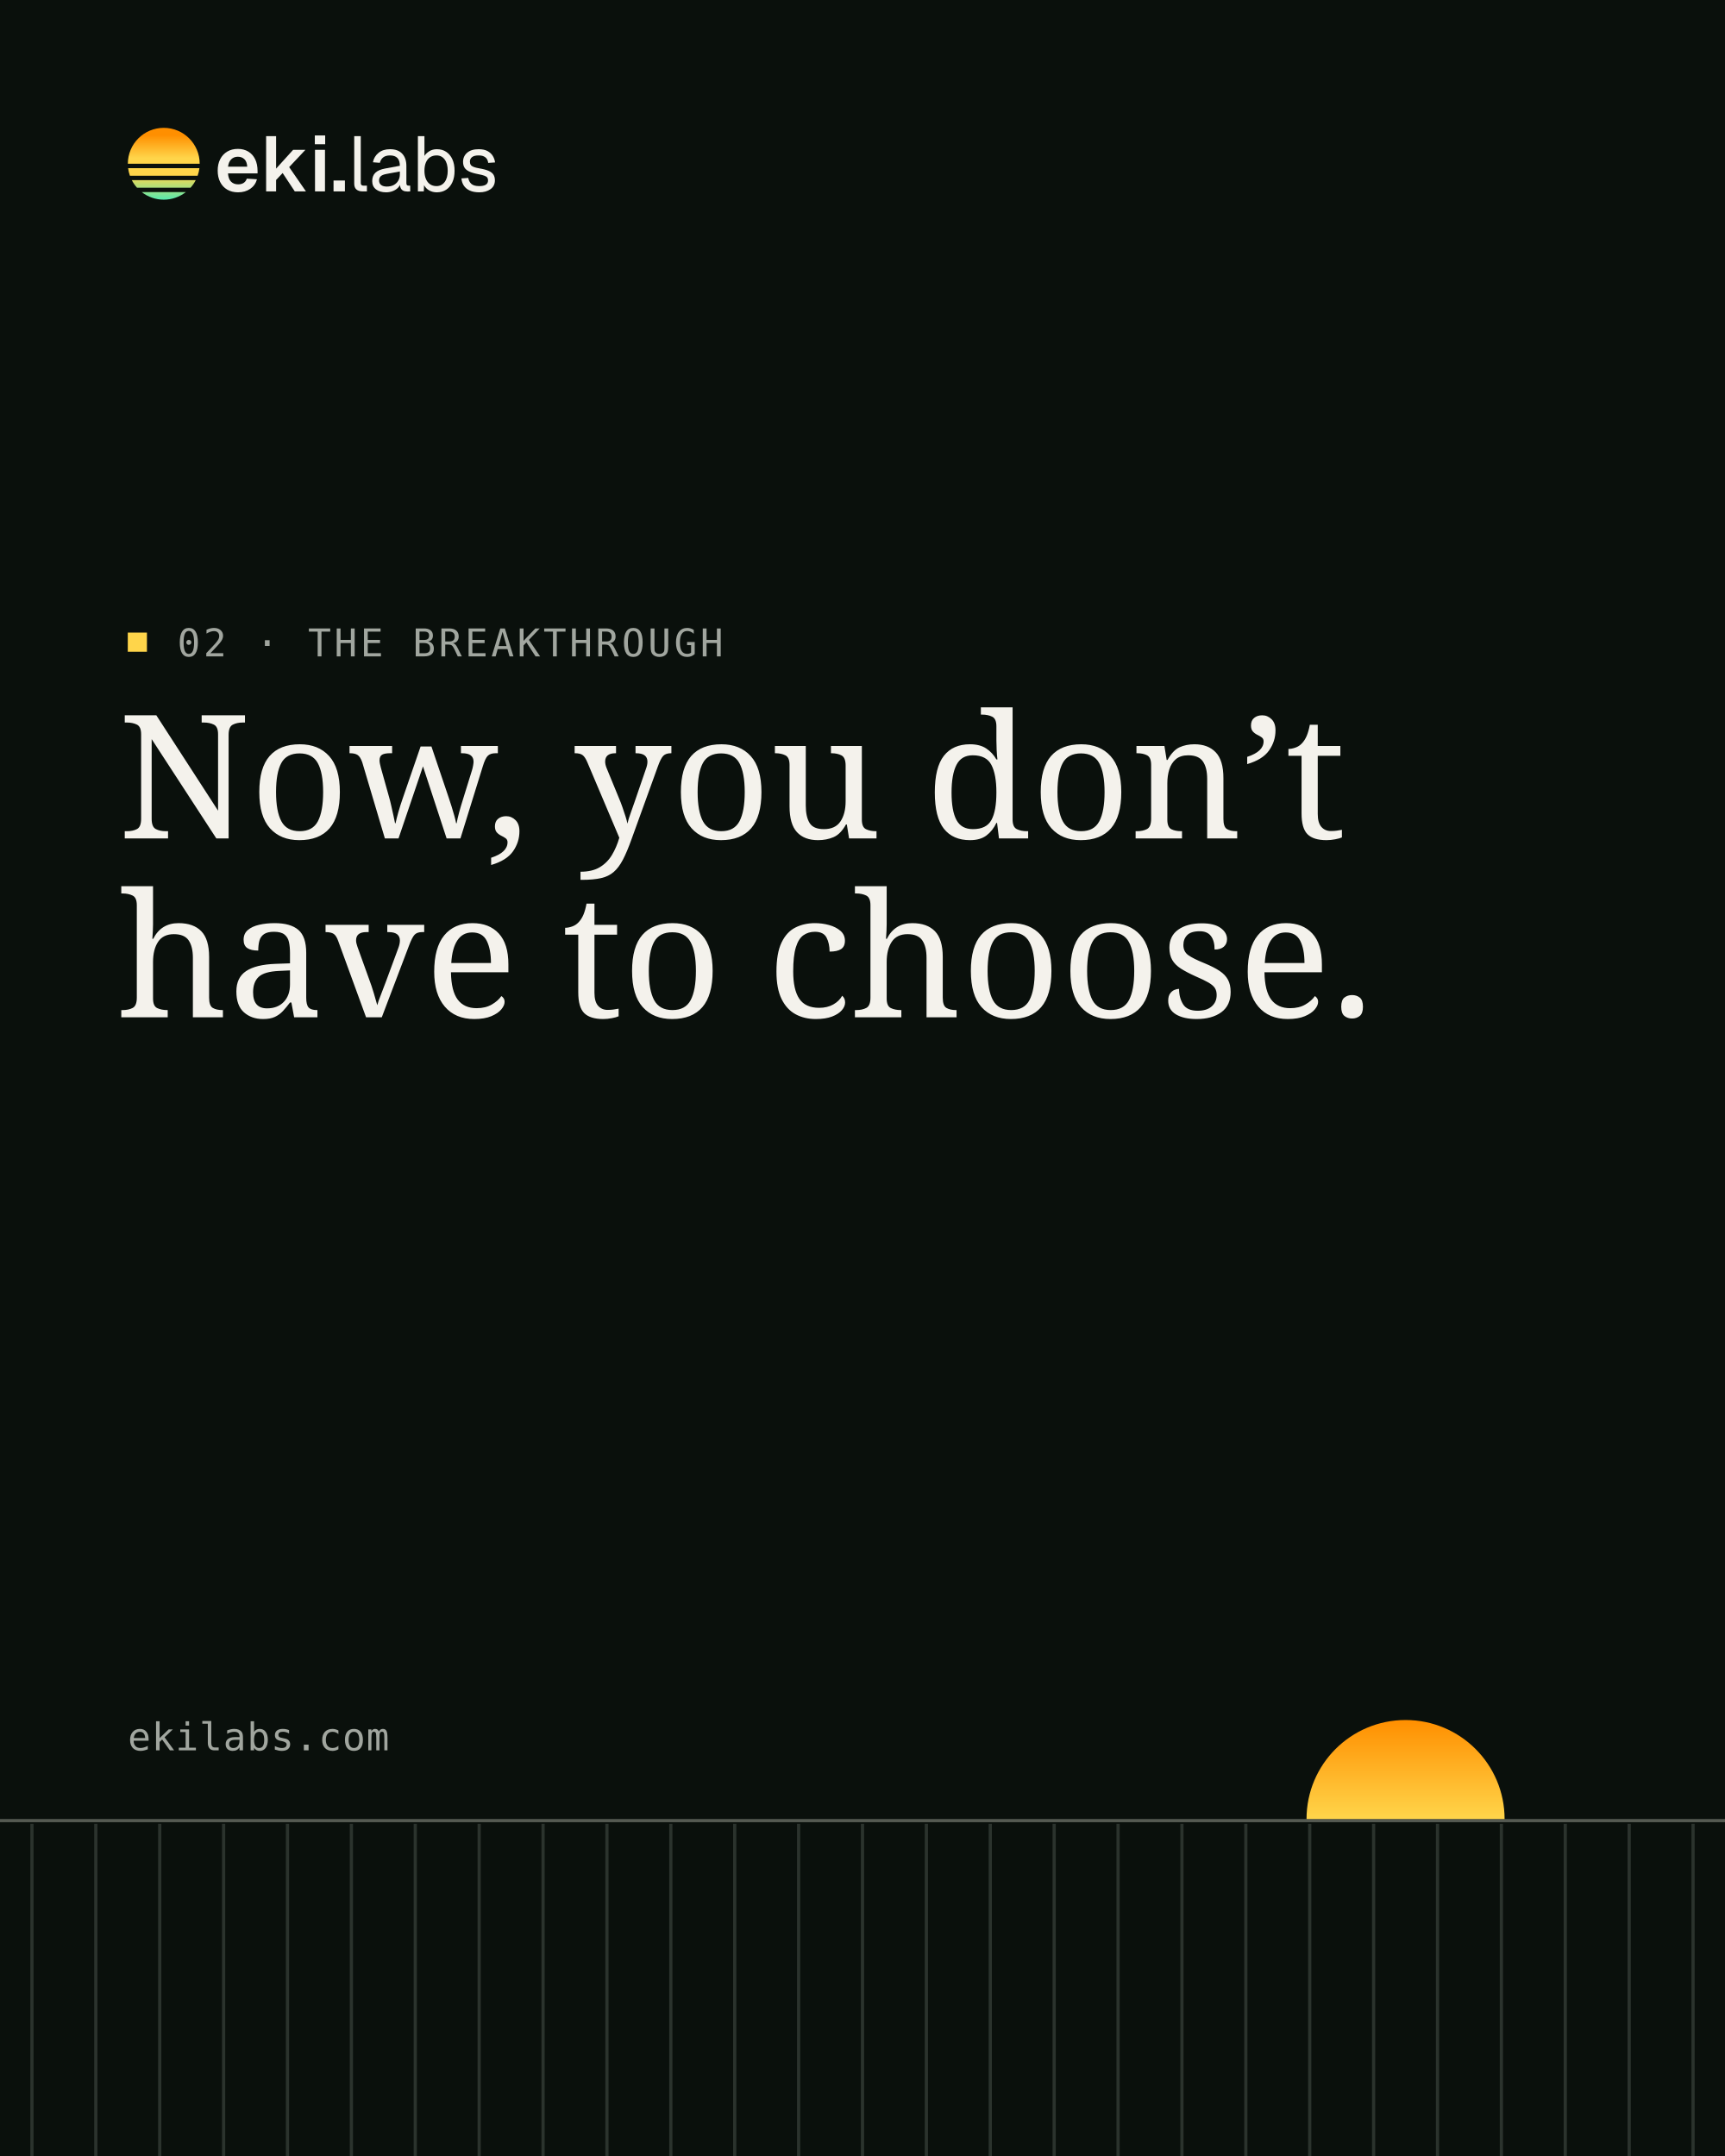
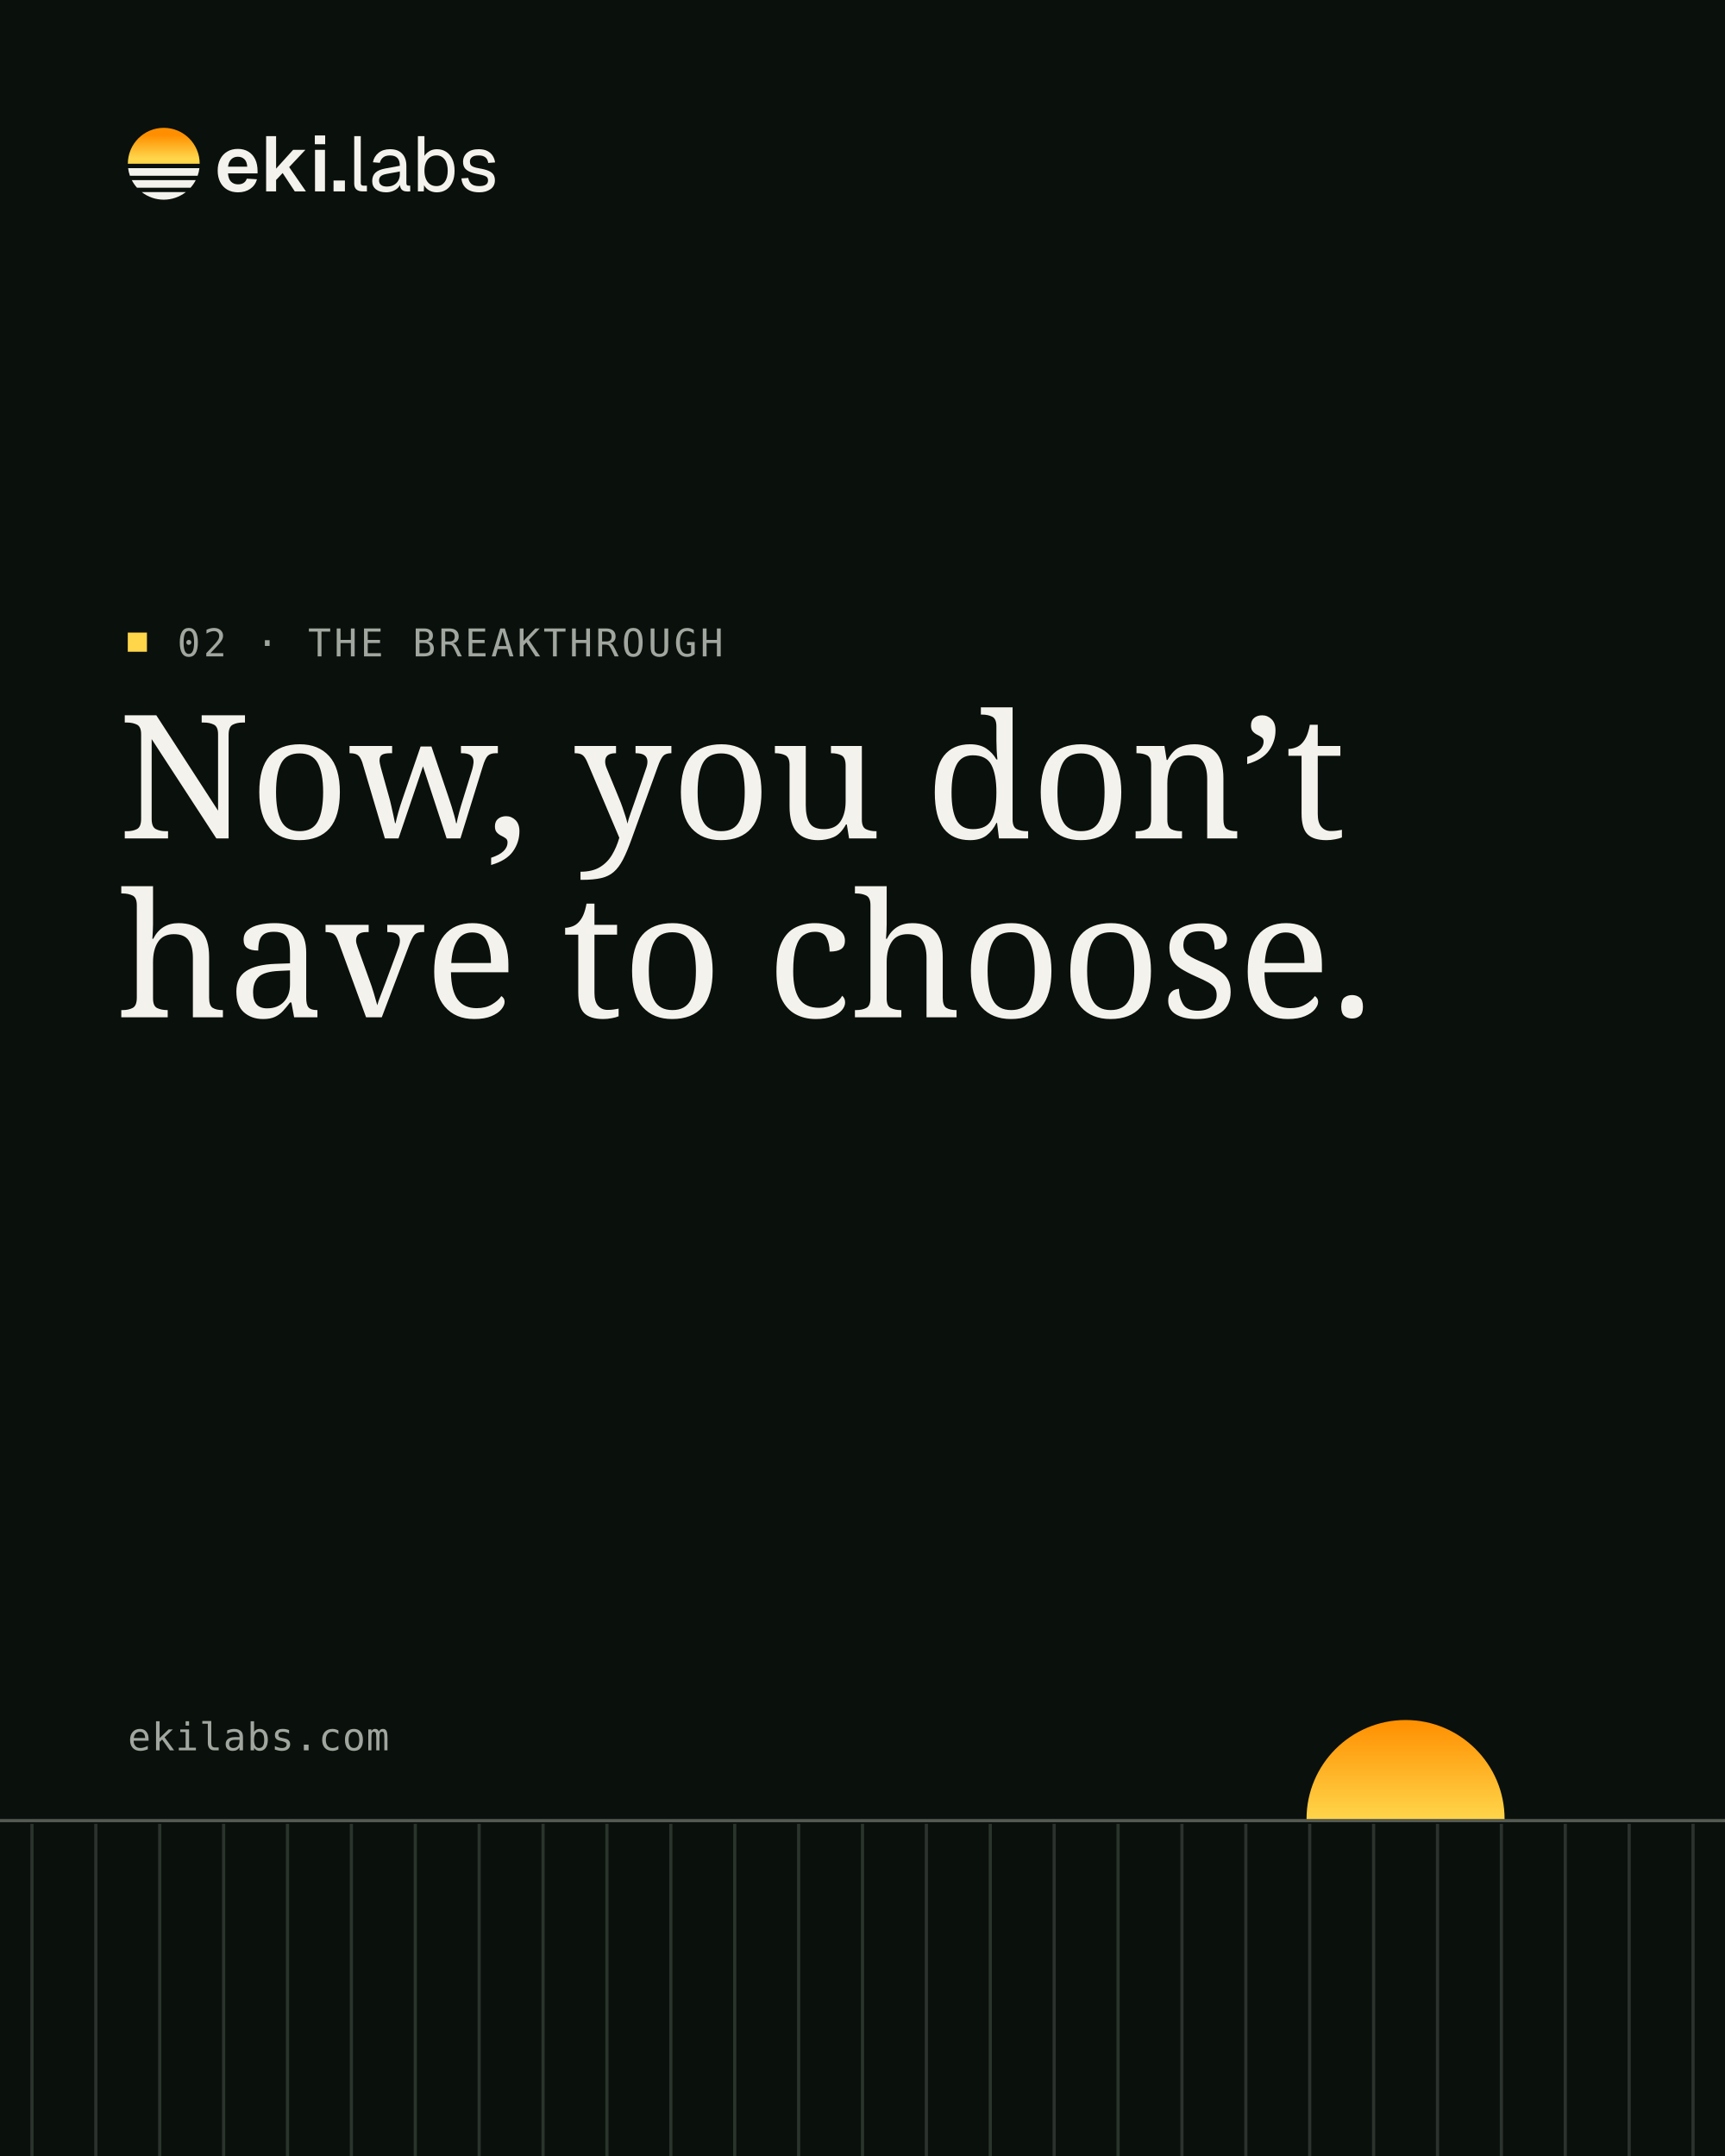
<svg xmlns="http://www.w3.org/2000/svg" width="1080" height="1350" viewBox="0 0 1080 1350">
  <rect width="1080" height="1350" fill="#0A100C" />
  <rect x="19.0" y="1142" width="2" height="208" fill="#2B332D" />
  <rect x="59.0" y="1142" width="2" height="208" fill="#2B332D" />
  <rect x="99.0" y="1142" width="2" height="208" fill="#2B332D" />
  <rect x="139.0" y="1142" width="2" height="208" fill="#2B332D" />
  <rect x="179.0" y="1142" width="2" height="208" fill="#2B332D" />
  <rect x="219.0" y="1142" width="2" height="208" fill="#2B332D" />
  <rect x="259.0" y="1142" width="2" height="208" fill="#2B332D" />
  <rect x="299.0" y="1142" width="2" height="208" fill="#2B332D" />
  <rect x="339.0" y="1142" width="2" height="208" fill="#2B332D" />
  <rect x="379.0" y="1142" width="2" height="208" fill="#2B332D" />
  <rect x="419.0" y="1142" width="2" height="208" fill="#2B332D" />
  <rect x="459.0" y="1142" width="2" height="208" fill="#2B332D" />
  <rect x="499.0" y="1142" width="2" height="208" fill="#2B332D" />
  <rect x="539.0" y="1142" width="2" height="208" fill="#2B332D" />
  <rect x="579.0" y="1142" width="2" height="208" fill="#2B332D" />
  <rect x="619.0" y="1142" width="2" height="208" fill="#2B332D" />
  <rect x="659.0" y="1142" width="2" height="208" fill="#2B332D" />
  <rect x="699.0" y="1142" width="2" height="208" fill="#2B332D" />
  <rect x="739.0" y="1142" width="2" height="208" fill="#2B332D" />
  <rect x="779.0" y="1142" width="2" height="208" fill="#2B332D" />
  <rect x="819.0" y="1142" width="2" height="208" fill="#2B332D" />
  <rect x="859.0" y="1142" width="2" height="208" fill="#2B332D" />
  <rect x="899.0" y="1142" width="2" height="208" fill="#2B332D" />
  <rect x="939.0" y="1142" width="2" height="208" fill="#2B332D" />
  <rect x="979.0" y="1142" width="2" height="208" fill="#2B332D" />
  <rect x="1019.0" y="1142" width="2" height="208" fill="#2B332D" />
  <rect x="1059.0" y="1142" width="2" height="208" fill="#2B332D" />
  <rect x="0" y="1139.0" width="1080" height="2" fill="#555A52" />
  <defs>
    <linearGradient id="hs6" gradientUnits="userSpaceOnUse" x1="0" y1="1077.0" x2="0" y2="1139.0">
      <stop offset="0" stop-color="#FF8F00" />
      <stop offset="1" stop-color="#FFD54A" />
    </linearGradient>
  </defs>
  <path d="M818 1139.0A62 62 0 0 1 942 1139.0Z" fill="url(#hs6)" />
  <g transform="translate(80.04 119.84) scale(0.04874)">
    <defs>
      <linearGradient id="eki-sun" gradientUnits="userSpaceOnUse" x1="0" y1="0" x2="0" y2="100">
        <stop offset="0" stop-color="#FF8F00" />
        <stop offset="0.1" stop-color="#FF8F00" />
        <stop offset="0.42" stop-color="#FFD54A" />
-         <stop offset="0.66" stop-color="#FFD54A" />
-         <stop offset="1" stop-color="#58E9AE" />
+         <stop offset="1" stop-color="#FFD54A" />
      </linearGradient>
    </defs>
    <g transform="translate(0 -816.5) scale(9.23)">
      <path d="M0 50A50 50 0 0 1 100 50Z" fill="url(#eki-sun)" />
-       <path d="M0.38 56.14L99.62 56.14A50 50 0 0 1 97.14 66.67L2.86 66.67A50 50 0 0 1 0.38 56.14Z" fill="url(#eki-sun)" />
-       <path d="M5.51 72.81L94.49 72.81A50 50 0 0 1 87.27 83.33L12.73 83.33A50 50 0 0 1 5.51 72.81Z" fill="url(#eki-sun)" />
-       <path d="M19.31 89.47L80.69 89.47A50 50 0 0 1 50.00 100.00L50.00 100.00A50 50 0 0 1 19.31 89.47Z" fill="url(#eki-sun)" />
+       <path d="M0.38 56.14L99.62 56.14A50 50 0 0 1 97.14 66.67L2.86 66.67A50 50 0 0 1 0.38 56.14Z" fill="#F4F2EC" />
+       <path d="M5.51 72.81L94.49 72.81A50 50 0 0 1 87.27 83.33L12.73 83.33A50 50 0 0 1 5.51 72.81Z" fill="#F4F2EC" />
+       <path d="M19.31 89.47L80.69 89.47A50 50 0 0 1 50.00 100.00L50.00 100.00A50 50 0 0 1 19.31 89.47Z" fill="#F4F2EC" />
    </g>
    <g transform="translate(1115 0)">
      <path d="M300.6 12Q220.8 12 162.1 -22.4Q103.4 -56.8 71.3 -119.7Q39.2 -182.6 39.2 -267Q39.2 -351.4 71.3 -413.8Q103.4 -476.2 161.5 -511.1Q219.6 -546 298.2 -546Q374.4 -546 431.6 -511.9Q488.8 -477.8 520.1 -413.8Q551.4 -349.8 551.4 -260V-231.4H172Q175.8 -160.8 210.3 -125.6Q244.8 -90.4 302.2 -90.4Q345 -90.4 373.3 -109.5Q401.6 -128.6 413 -163.8L543.8 -155.6Q522.4 -78.2 457.7 -33.1Q393 12 300.6 12ZM172 -317.4H418.6Q414.6 -382.4 381.9 -413.8Q349.2 -445.2 298.2 -445.2Q246.8 -445.2 213.3 -412.3Q179.8 -379.4 172 -317.4Z" fill="#F4F2EC" />
      <path d="M661.4 0V-710H789.4V-292.6L1008.2 -534H1165.8L957.2 -311.8L1172.8 0H1029.2L873.4 -236L789.4 -146.8V0Z" fill="#F4F2EC" />
      <path d="M1289.4 0V-534H1417.4V0ZM1287 -605.4V-718.6H1419.8V-605.4Z" fill="#F4F2EC" />
      <path d="M1527.2 0V-139.8H1673.4V0Z" fill="#F4F2EC" />
      <path d="M1897 0Q1851 0 1822 -24Q1793 -48 1793 -100V-710H1877V-107Q1877 -91 1885.5 -82.5Q1894 -74 1910 -74H1956V0Z" fill="#F4F2EC" />
      <path d="M2203 12Q2121 12 2072.5 -26Q2024 -64 2024 -132Q2024 -200 2064 -239Q2104 -278 2191 -294L2379 -329Q2379 -396 2347.5 -429Q2316 -462 2253 -462Q2198 -462 2166 -437.5Q2134 -413 2122 -367L2033 -374Q2048 -449 2105.5 -495.5Q2163 -542 2253 -542Q2355 -542 2409 -484.5Q2463 -427 2463 -326V-107Q2463 -89 2469.5 -81.5Q2476 -74 2491 -74H2512V0Q2508 1 2499 1.5Q2490 2 2480 2Q2444 2 2421.5 -9.5Q2399 -21 2389 -45.5Q2379 -70 2379 -110L2389 -108Q2382 -74 2355 -46.5Q2328 -19 2288 -3.5Q2248 12 2203 12ZM2211 -62Q2264 -62 2301.5 -82.5Q2339 -103 2359 -138.5Q2379 -174 2379 -218V-256L2207 -224Q2153 -214 2132.5 -193.5Q2112 -173 2112 -140Q2112 -103 2138.5 -82.5Q2165 -62 2211 -62Z" fill="#F4F2EC" />
      <path d="M2854 12Q2799 12 2756 -12.5Q2713 -37 2690 -80L2687 0H2611V-710H2695V-456Q2715 -489 2757 -515.5Q2799 -542 2854 -542Q2924 -542 2975 -508Q3026 -474 3054 -412Q3082 -350 3082 -265Q3082 -180 3054 -118Q3026 -56 2975 -22Q2924 12 2854 12ZM2849 -68Q2916 -68 2955 -121Q2994 -174 2994 -265Q2994 -357 2955 -409.5Q2916 -462 2851 -462Q2802 -462 2767 -438.5Q2732 -415 2713.5 -371Q2695 -327 2695 -265Q2695 -205 2713.5 -160.5Q2732 -116 2766.5 -92Q2801 -68 2849 -68Z" fill="#F4F2EC" />
      <path d="M3399 12Q3326 12 3276.5 -11Q3227 -34 3200.5 -74.5Q3174 -115 3170 -167L3258 -173Q3266 -125 3297.5 -96.5Q3329 -68 3399 -68Q3453 -68 3482.5 -85.5Q3512 -103 3512 -142Q3512 -163 3502.5 -177Q3493 -191 3465 -201.5Q3437 -212 3383 -222Q3309 -236 3267 -257Q3225 -278 3208 -308Q3191 -338 3191 -380Q3191 -451 3243.5 -496.5Q3296 -542 3392 -542Q3462 -542 3506.5 -517.5Q3551 -493 3574 -454Q3597 -415 3602 -372L3514 -366Q3512 -391 3499 -413Q3486 -435 3460 -448.5Q3434 -462 3390 -462Q3333 -462 3306 -440Q3279 -418 3279 -384Q3279 -358 3289.5 -341.5Q3300 -325 3326.5 -314.5Q3353 -304 3399 -296Q3477 -283 3521 -263Q3565 -243 3582.5 -213.5Q3600 -184 3600 -142Q3600 -69 3543.5 -28.5Q3487 12 3399 12Z" fill="#F4F2EC" />
    </g>
  </g>
  <rect x="80" y="396.1" width="12" height="12" fill="#FFD54A" />
  <text x="111" y="411" font-family="'Geist Mono', Menlo, monospace" font-size="24" font-weight="500" fill="#A1A69F" text-anchor="start" letter-spacing="1.92">02 · THE BREAKTHROUGH</text>
  <text x="74" y="525" font-family="'Zilla Slab', Georgia, serif" font-size="108" font-weight="400" fill="#F4F2EC" text-anchor="start">Now, you don’t</text>
  <text x="74" y="637" font-family="'Zilla Slab', Georgia, serif" font-size="108" font-weight="400" fill="#F4F2EC" text-anchor="start">have to choose.</text>
  <text x="80" y="1096" font-family="'Geist Mono', Menlo, monospace" font-size="24" font-weight="400" fill="#A1A69F" text-anchor="start" letter-spacing="0.48">ekilabs.com</text>
</svg>
